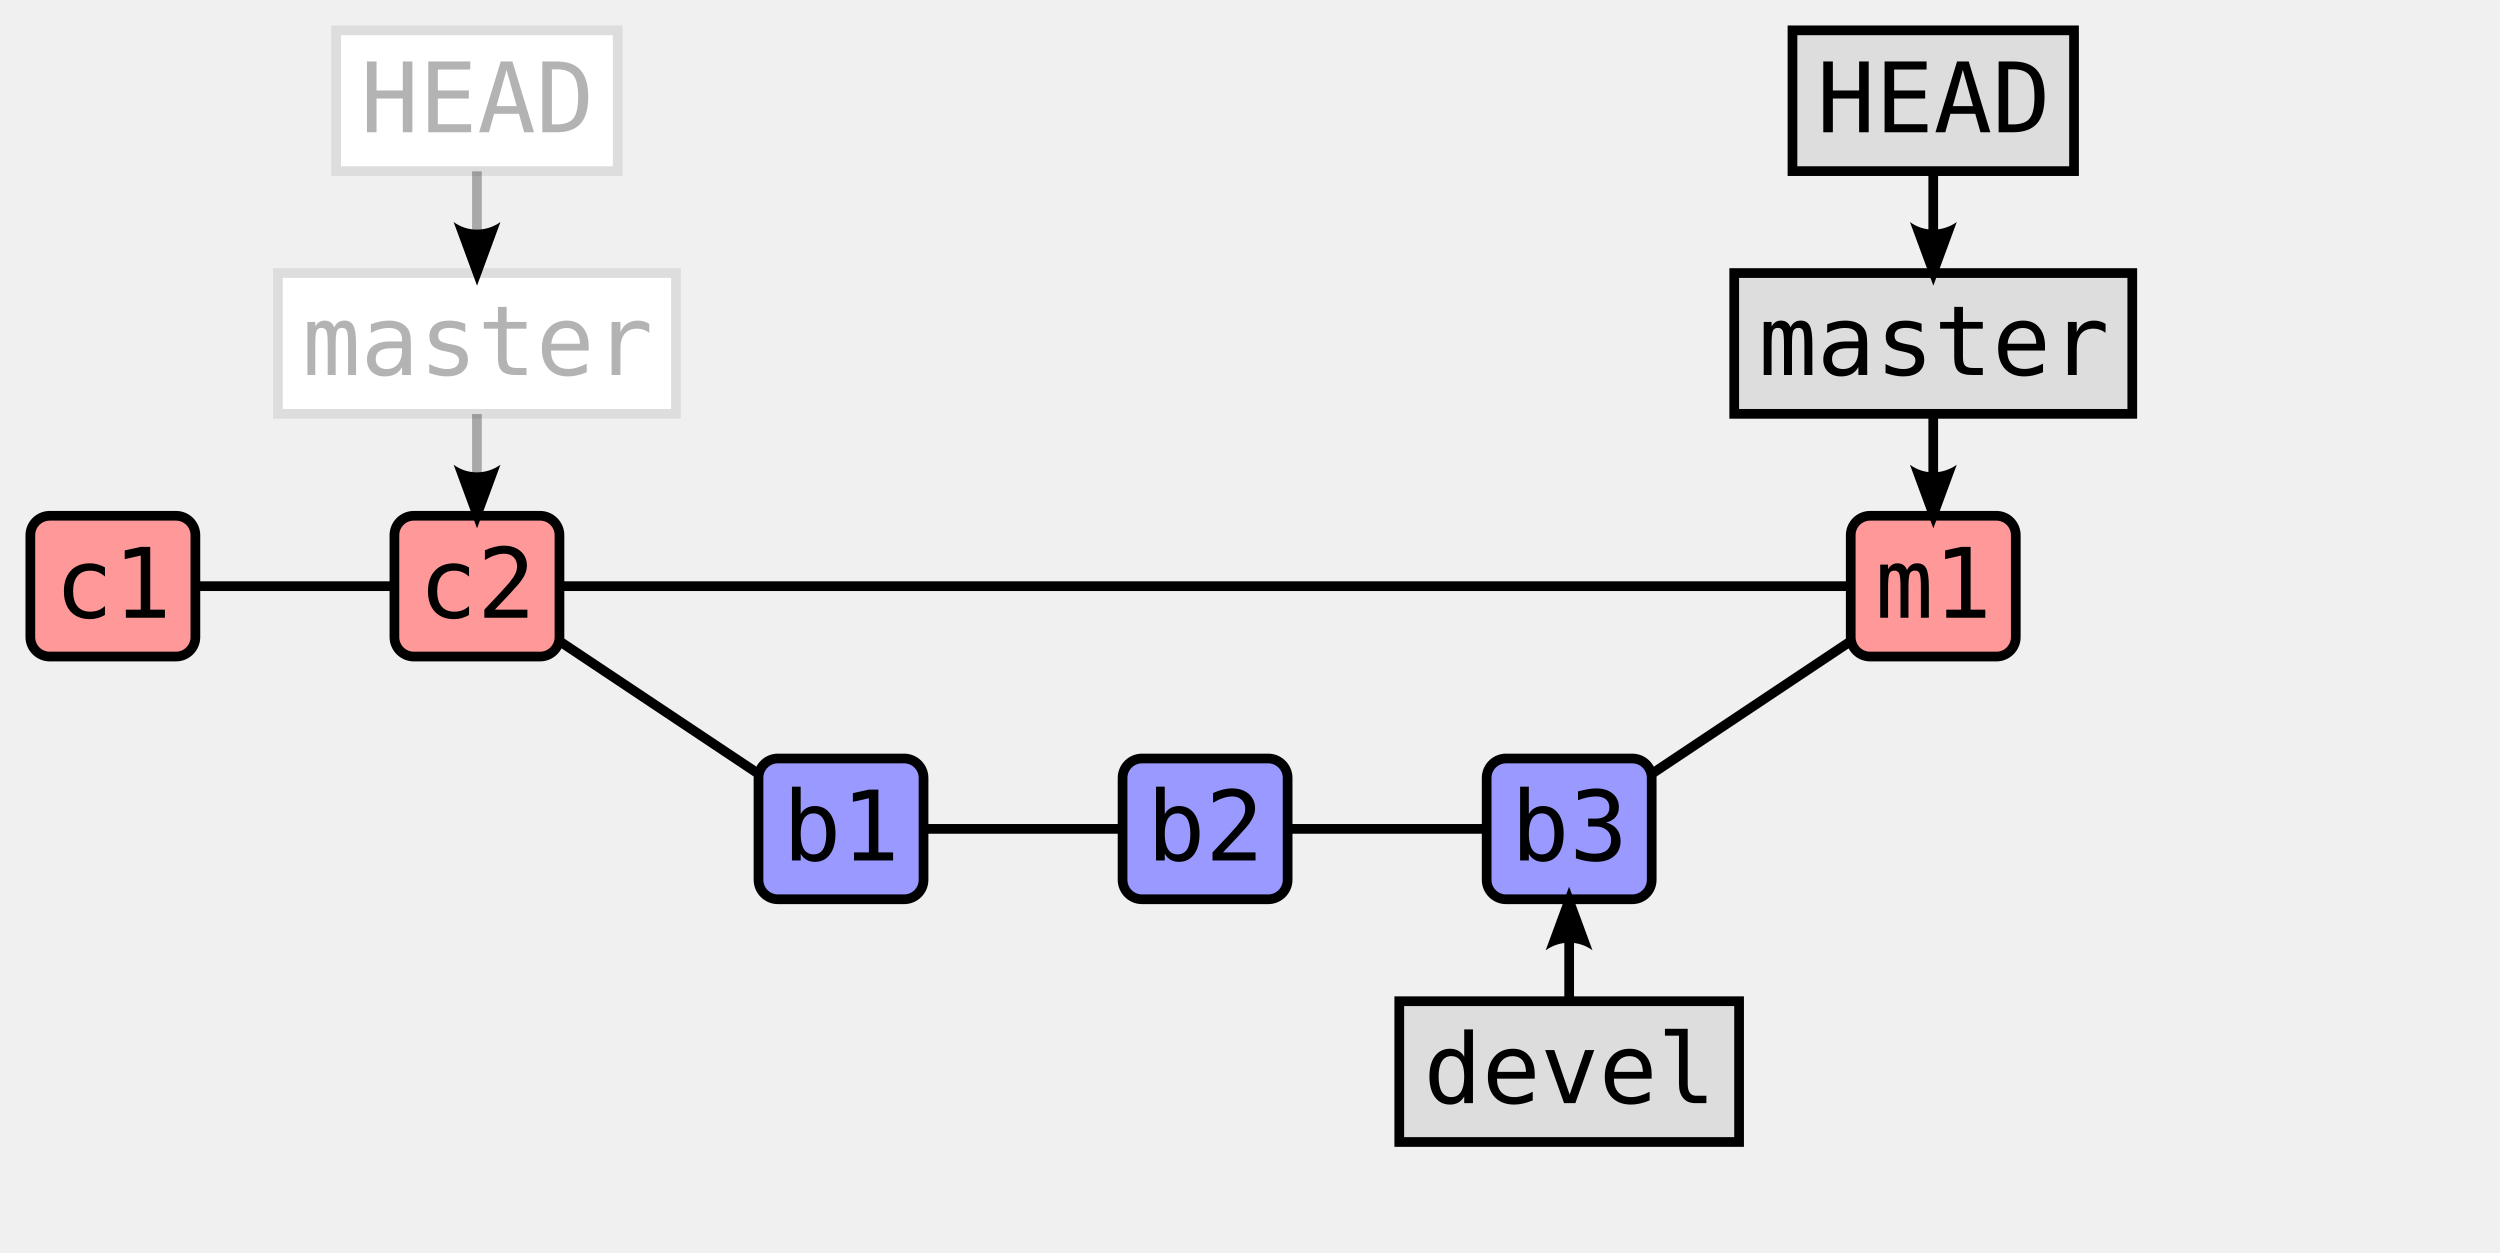
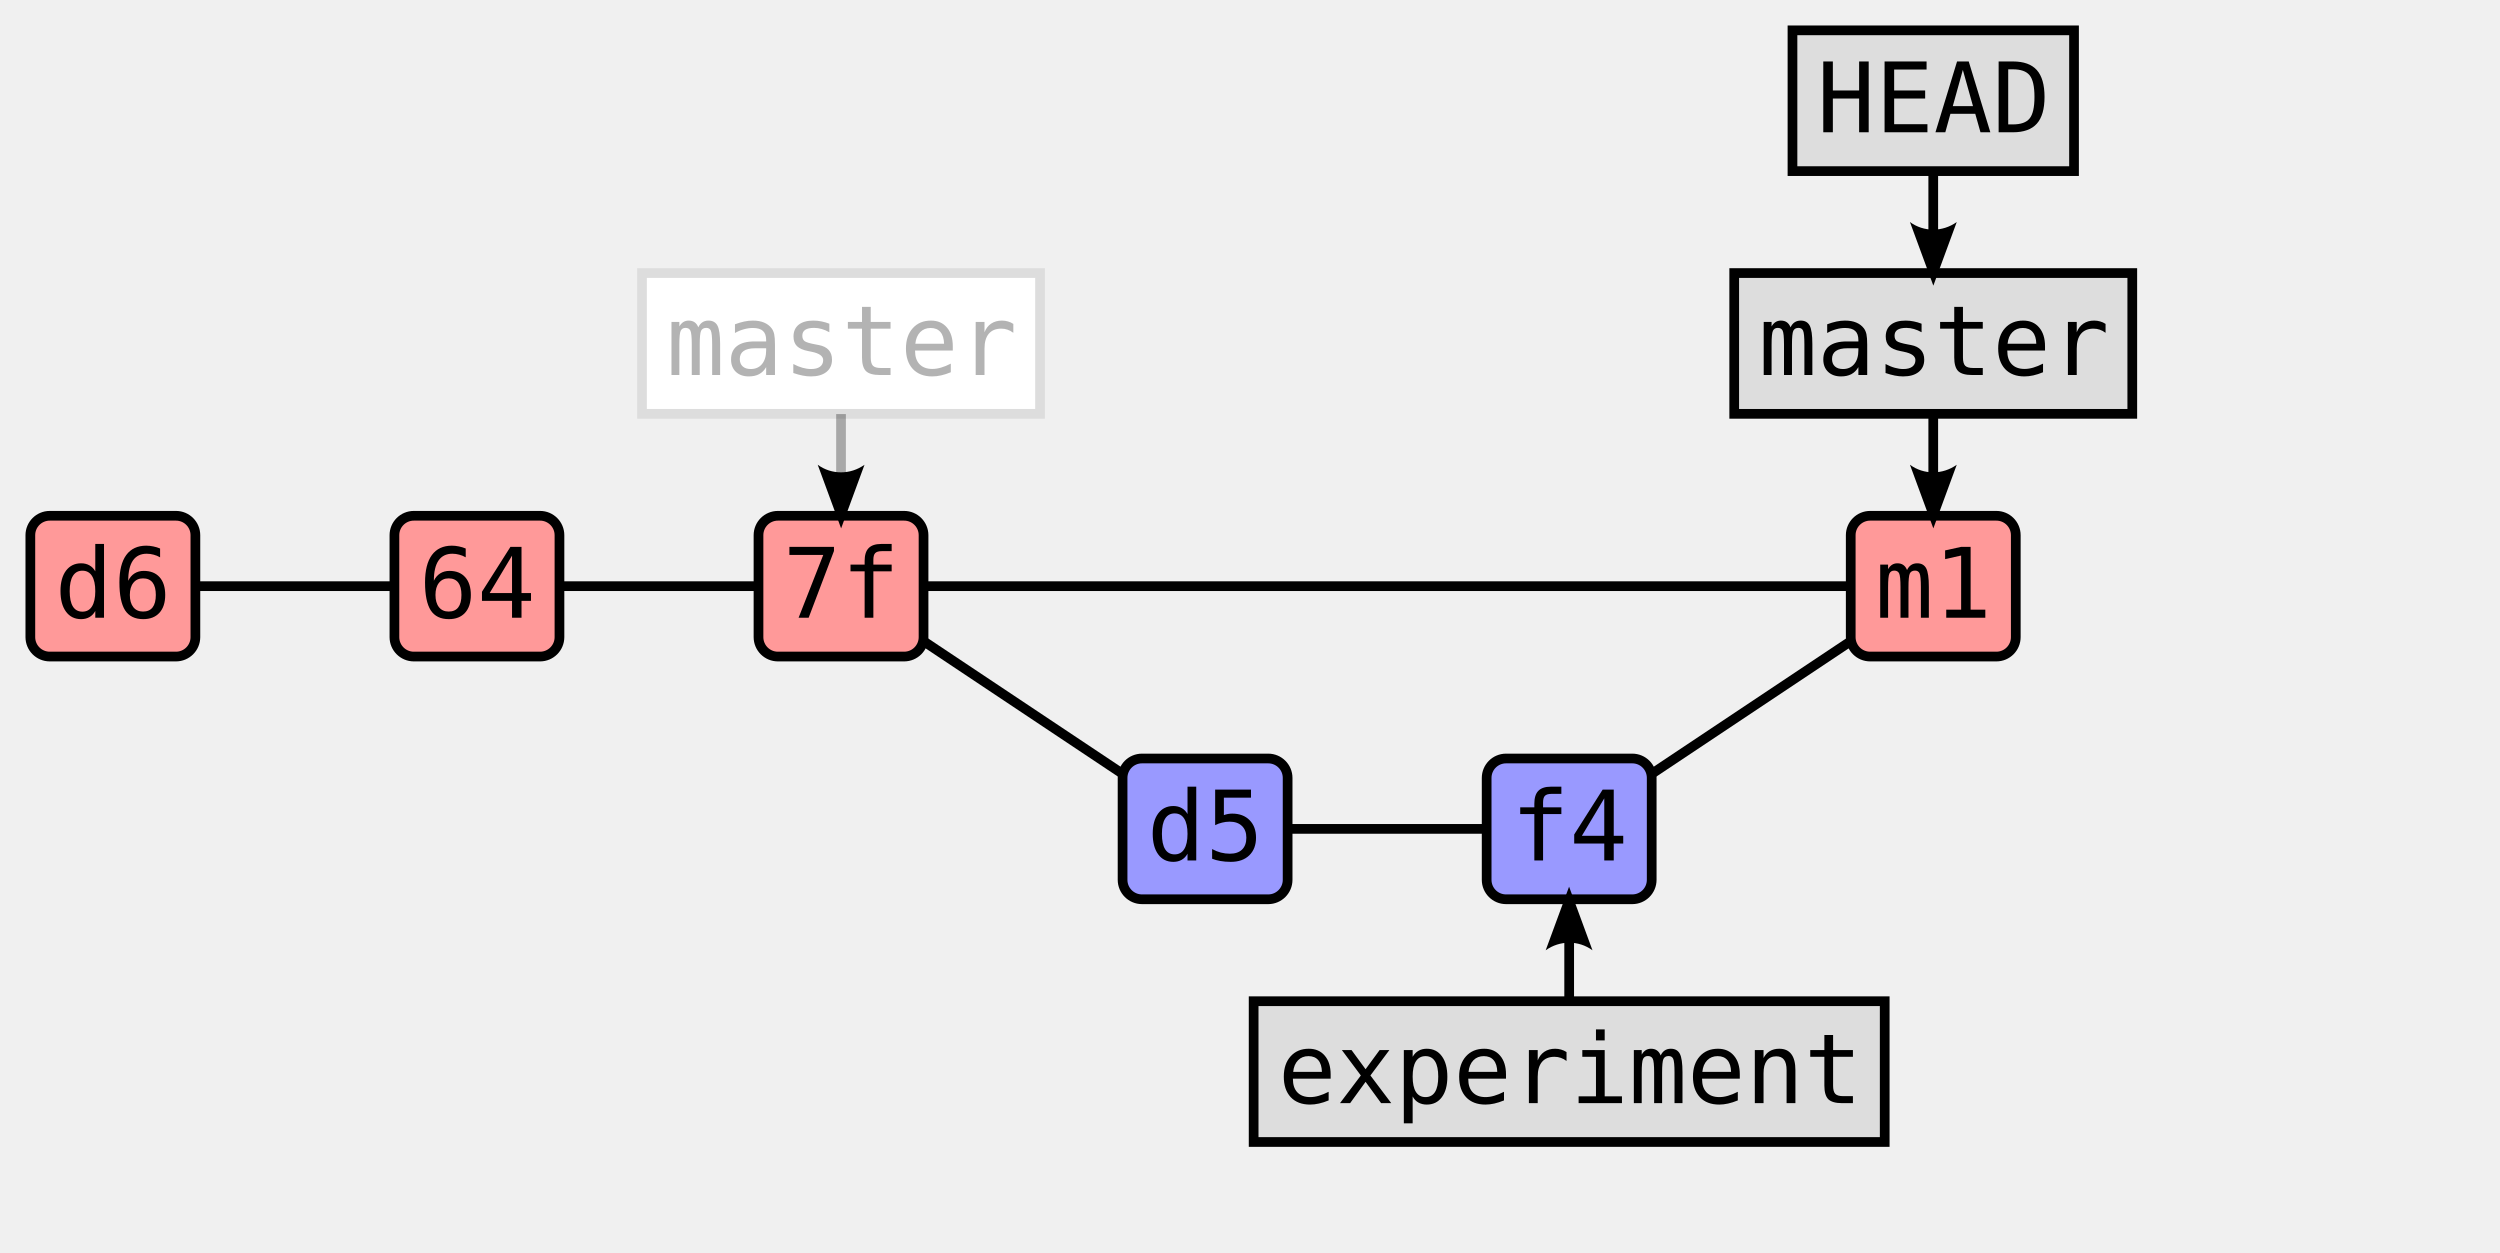
<svg xmlns="http://www.w3.org/2000/svg" width="412" height="206.4" id="svg2" version="1.1">
  <defs id="defs4">
    <marker orient="auto" refY="0.0" refX="0.0" id="Arrow2Mend" style="overflow:visible;">
      <path id="path3786" style="fill-rule:evenodd;stroke-width:0.625;stroke-linejoin:round;" d="M 8.719,4.034 L -2.207,0.016 L 8.719,-4.002 C 6.973,-1.63 6.983,1.616 8.719,4.034 z " transform="scale(0.6) rotate(180) translate(0,0)" />
    </marker>
  </defs>
  <g id="layer1">
    <rect style="fill:#ff9999;stroke:#000000;stroke-width:1.6;stroke-miterlimit:4;stroke-dasharray:none" id="rect2989" width="27.2" height="23.2" x="5" y="85" ry="3.2" />
    <text xml:space="preserve" style="font-size:16px;font-style:normal;font-weight:normal;line-height:125%;letter-spacing:0px;word-spacing:0px;fill:#000000;fill-opacity:1;stroke:none;font-family:DejaVu Sans Mono" x="9" y="101.8" id="text2985">
-       <tspan id="tspan2987" x="9" y="101.8">c1</tspan>
+       <tspan id="tspan2987" x="9" y="101.8">d6</tspan>
    </text>
  </g>
  <g id="layer1">
    <rect style="fill:#ff9999;stroke:#000000;stroke-width:1.6;stroke-miterlimit:4;stroke-dasharray:none" id="rect2989" width="27.2" height="23.2" x="65" y="85" ry="3.2" />
    <text xml:space="preserve" style="font-size:16px;font-style:normal;font-weight:normal;line-height:125%;letter-spacing:0px;word-spacing:0px;fill:#000000;fill-opacity:1;stroke:none;font-family:DejaVu Sans Mono" x="69" y="101.8" id="text2985">
-       <tspan id="tspan2987" x="69" y="101.8">c2</tspan>
+       <tspan id="tspan2987" x="69" y="101.8">64</tspan>
    </text>
  </g>
  <line x1="64.98" y1="96.6" x2="32.22" y2="96.6" style="stroke:#000000; stroke-width:1.6; stroke-opacity:1.0" />
  <g id="layer1">
-     <rect style="fill:#ffffff;stroke:#dddddd;stroke-width:1.6;stroke-miterlimit:4;stroke-dasharray:none" id="rect2989" width="65.6" height="23.2" x="45.8" y="45" ry="0" />
-     <text xml:space="preserve" style="font-size:16px;font-style:normal;font-weight:normal;line-height:125%;letter-spacing:0px;word-spacing:0px;fill:#000000;fill-opacity:0.3;stroke:none;font-family:DejaVu Sans Mono" x="49.8" y="61.8" id="text2985">
-       <tspan id="tspan2987" x="49.8" y="61.8">master</tspan>
+     <rect style="fill:#ff9999;stroke:#000000;stroke-width:1.6;stroke-miterlimit:4;stroke-dasharray:none" id="rect2989" width="27.2" height="23.2" x="125" y="85" ry="3.2" />
+     <text xml:space="preserve" style="font-size:16px;font-style:normal;font-weight:normal;line-height:125%;letter-spacing:0px;word-spacing:0px;fill:#000000;fill-opacity:1;stroke:none;font-family:DejaVu Sans Mono" x="129" y="101.8" id="text2985">
+       <tspan id="tspan2987" x="129" y="101.8">7f</tspan>
+     </text>
+   </g>
+   <line x1="124.98" y1="96.6" x2="92.22" y2="96.6" style="stroke:#000000; stroke-width:1.6; stroke-opacity:1.0" />
+   <g id="layer1">
+     <rect style="fill:#ffffff;stroke:#dddddd;stroke-width:1.6;stroke-miterlimit:4;stroke-dasharray:none" id="rect2989" width="65.6" height="23.2" x="105.8" y="45" ry="0" />
+     <text xml:space="preserve" style="font-size:16px;font-style:normal;font-weight:normal;line-height:125%;letter-spacing:0px;word-spacing:0px;fill:#000000;fill-opacity:0.3;stroke:none;font-family:DejaVu Sans Mono" x="109.8" y="61.8" id="text2985">
+       <tspan id="tspan2987" x="109.8" y="61.8">master</tspan>
    </text>
  </g>
  <g id="layer1">
-     <path style="fill:none;stroke:#000000;stroke-width:1.6;stroke-linecap:butt;stroke-linejoin:miter;stroke-opacity:0.3;marker-end:url(#Arrow2Mend);stroke-miterlimit:4;stroke-dasharray:none" d="M 78.6,68.24 78.6,84.96" id="path2985" />
+     <path style="fill:none;stroke:#000000;stroke-width:1.6;stroke-linecap:butt;stroke-linejoin:miter;stroke-opacity:0.3;marker-end:url(#Arrow2Mend);stroke-miterlimit:4;stroke-dasharray:none" d="M 138.6,68.24 138.6,84.96" id="path2985" />
  </g>
-   <g id="layer1">
-     <rect style="fill:#ffffff;stroke:#dddddd;stroke-width:1.6;stroke-miterlimit:4;stroke-dasharray:none" id="rect2989" width="46.4" height="23.2" x="55.4" y="5" ry="0" />
-     <text xml:space="preserve" style="font-size:16px;font-style:normal;font-weight:normal;line-height:125%;letter-spacing:0px;word-spacing:0px;fill:#000000;fill-opacity:0.3;stroke:none;font-family:DejaVu Sans Mono" x="59.4" y="21.8" id="text2985">
-       <tspan id="tspan2987" x="59.4" y="21.8">HEAD</tspan>
-     </text>
-   </g>
-   <g id="layer1">
-     <path style="fill:none;stroke:#000000;stroke-width:1.6;stroke-linecap:butt;stroke-linejoin:miter;stroke-opacity:0.3;marker-end:url(#Arrow2Mend);stroke-miterlimit:4;stroke-dasharray:none" d="M 78.6,28.24 78.6,44.96" id="path2985" />
-   </g>
-   <g id="layer1">
-     <rect style="fill:#9999ff;stroke:#000000;stroke-width:1.6;stroke-miterlimit:4;stroke-dasharray:none" id="rect2989" width="27.2" height="23.2" x="125" y="125" ry="3.2" />
-     <text xml:space="preserve" style="font-size:16px;font-style:normal;font-weight:normal;line-height:125%;letter-spacing:0px;word-spacing:0px;fill:#000000;fill-opacity:1;stroke:none;font-family:DejaVu Sans Mono" x="129" y="141.8" id="text2985">
-       <tspan id="tspan2987" x="129" y="141.8">b1</tspan>
-     </text>
-   </g>
-   <line x1="124.98" y1="127.52" x2="92.22" y2="105.68" style="stroke:#000000; stroke-width:1.6; stroke-opacity:1.0" />
  <g id="layer1">
    <rect style="fill:#9999ff;stroke:#000000;stroke-width:1.6;stroke-miterlimit:4;stroke-dasharray:none" id="rect2989" width="27.2" height="23.2" x="185" y="125" ry="3.2" />
    <text xml:space="preserve" style="font-size:16px;font-style:normal;font-weight:normal;line-height:125%;letter-spacing:0px;word-spacing:0px;fill:#000000;fill-opacity:1;stroke:none;font-family:DejaVu Sans Mono" x="189" y="141.8" id="text2985">
-       <tspan id="tspan2987" x="189" y="141.8">b2</tspan>
+       <tspan id="tspan2987" x="189" y="141.8">d5</tspan>
    </text>
  </g>
-   <line x1="184.98" y1="136.6" x2="152.22" y2="136.6" style="stroke:#000000; stroke-width:1.6; stroke-opacity:1.0" />
+   <line x1="184.98" y1="127.52" x2="152.22" y2="105.68" style="stroke:#000000; stroke-width:1.6; stroke-opacity:1.0" />
  <g id="layer1">
    <rect style="fill:#9999ff;stroke:#000000;stroke-width:1.6;stroke-miterlimit:4;stroke-dasharray:none" id="rect2989" width="27.2" height="23.2" x="245" y="125" ry="3.2" />
    <text xml:space="preserve" style="font-size:16px;font-style:normal;font-weight:normal;line-height:125%;letter-spacing:0px;word-spacing:0px;fill:#000000;fill-opacity:1;stroke:none;font-family:DejaVu Sans Mono" x="249" y="141.8" id="text2985">
-       <tspan id="tspan2987" x="249" y="141.8">b3</tspan>
+       <tspan id="tspan2987" x="249" y="141.8">f4</tspan>
    </text>
  </g>
  <line x1="244.98" y1="136.6" x2="212.22" y2="136.6" style="stroke:#000000; stroke-width:1.6; stroke-opacity:1.0" />
  <g id="layer1">
-     <rect style="fill:#dddddd;stroke:#000000;stroke-width:1.6;stroke-miterlimit:4;stroke-dasharray:none" id="rect2989" width="56" height="23.2" x="230.6" y="165" ry="0" />
-     <text xml:space="preserve" style="font-size:16px;font-style:normal;font-weight:normal;line-height:125%;letter-spacing:0px;word-spacing:0px;fill:#000000;fill-opacity:1;stroke:none;font-family:DejaVu Sans Mono" x="234.6" y="181.8" id="text2985">
-       <tspan id="tspan2987" x="234.6" y="181.8">devel</tspan>
+     <rect style="fill:#dddddd;stroke:#000000;stroke-width:1.6;stroke-miterlimit:4;stroke-dasharray:none" id="rect2989" width="104" height="23.2" x="206.6" y="165" ry="0" />
+     <text xml:space="preserve" style="font-size:16px;font-style:normal;font-weight:normal;line-height:125%;letter-spacing:0px;word-spacing:0px;fill:#000000;fill-opacity:1;stroke:none;font-family:DejaVu Sans Mono" x="210.6" y="181.8" id="text2985">
+       <tspan id="tspan2987" x="210.6" y="181.8">experiment</tspan>
    </text>
  </g>
  <g id="layer1">
    <path style="fill:none;stroke:#000000;stroke-width:1.6;stroke-linecap:butt;stroke-linejoin:miter;stroke-opacity:1;marker-end:url(#Arrow2Mend);stroke-miterlimit:4;stroke-dasharray:none" d="M 258.6,164.96 258.6,148.24" id="path2985" />
  </g>
  <g id="layer1">
    <rect style="fill:#ff9999;stroke:#000000;stroke-width:1.6;stroke-miterlimit:4;stroke-dasharray:none" id="rect2989" width="27.2" height="23.2" x="305" y="85" ry="3.2" />
    <text xml:space="preserve" style="font-size:16px;font-style:normal;font-weight:normal;line-height:125%;letter-spacing:0px;word-spacing:0px;fill:#000000;fill-opacity:1;stroke:none;font-family:DejaVu Sans Mono" x="309" y="101.8" id="text2985">
      <tspan id="tspan2987" x="309" y="101.8">m1</tspan>
    </text>
  </g>
-   <line x1="304.92" y1="96.6" x2="92.28" y2="96.6" style="stroke:#000000; stroke-width:1.6; stroke-opacity:1.0" />
+   <line x1="304.92" y1="96.6" x2="152.28" y2="96.6" style="stroke:#000000; stroke-width:1.6; stroke-opacity:1.0" />
  <line x1="304.98" y1="105.68" x2="272.22" y2="127.52" style="stroke:#000000; stroke-width:1.6; stroke-opacity:1.0" />
  <g id="layer1">
    <rect style="fill:#dddddd;stroke:#000000;stroke-width:1.6;stroke-miterlimit:4;stroke-dasharray:none" id="rect2989" width="65.6" height="23.2" x="285.8" y="45" ry="0" />
    <text xml:space="preserve" style="font-size:16px;font-style:normal;font-weight:normal;line-height:125%;letter-spacing:0px;word-spacing:0px;fill:#000000;fill-opacity:1;stroke:none;font-family:DejaVu Sans Mono" x="289.8" y="61.8" id="text2985">
      <tspan id="tspan2987" x="289.8" y="61.8">master</tspan>
    </text>
  </g>
  <g id="layer1">
    <path style="fill:none;stroke:#000000;stroke-width:1.6;stroke-linecap:butt;stroke-linejoin:miter;stroke-opacity:1;marker-end:url(#Arrow2Mend);stroke-miterlimit:4;stroke-dasharray:none" d="M 318.6,68.24 318.6,84.96" id="path2985" />
  </g>
  <g id="layer1">
    <rect style="fill:#dddddd;stroke:#000000;stroke-width:1.6;stroke-miterlimit:4;stroke-dasharray:none" id="rect2989" width="46.4" height="23.2" x="295.4" y="5" ry="0" />
    <text xml:space="preserve" style="font-size:16px;font-style:normal;font-weight:normal;line-height:125%;letter-spacing:0px;word-spacing:0px;fill:#000000;fill-opacity:1;stroke:none;font-family:DejaVu Sans Mono" x="299.4" y="21.8" id="text2985">
      <tspan id="tspan2987" x="299.4" y="21.8">HEAD</tspan>
    </text>
  </g>
  <g id="layer1">
    <path style="fill:none;stroke:#000000;stroke-width:1.6;stroke-linecap:butt;stroke-linejoin:miter;stroke-opacity:1;marker-end:url(#Arrow2Mend);stroke-miterlimit:4;stroke-dasharray:none" d="M 318.6,28.24 318.6,44.96" id="path2985" />
  </g>
</svg>
